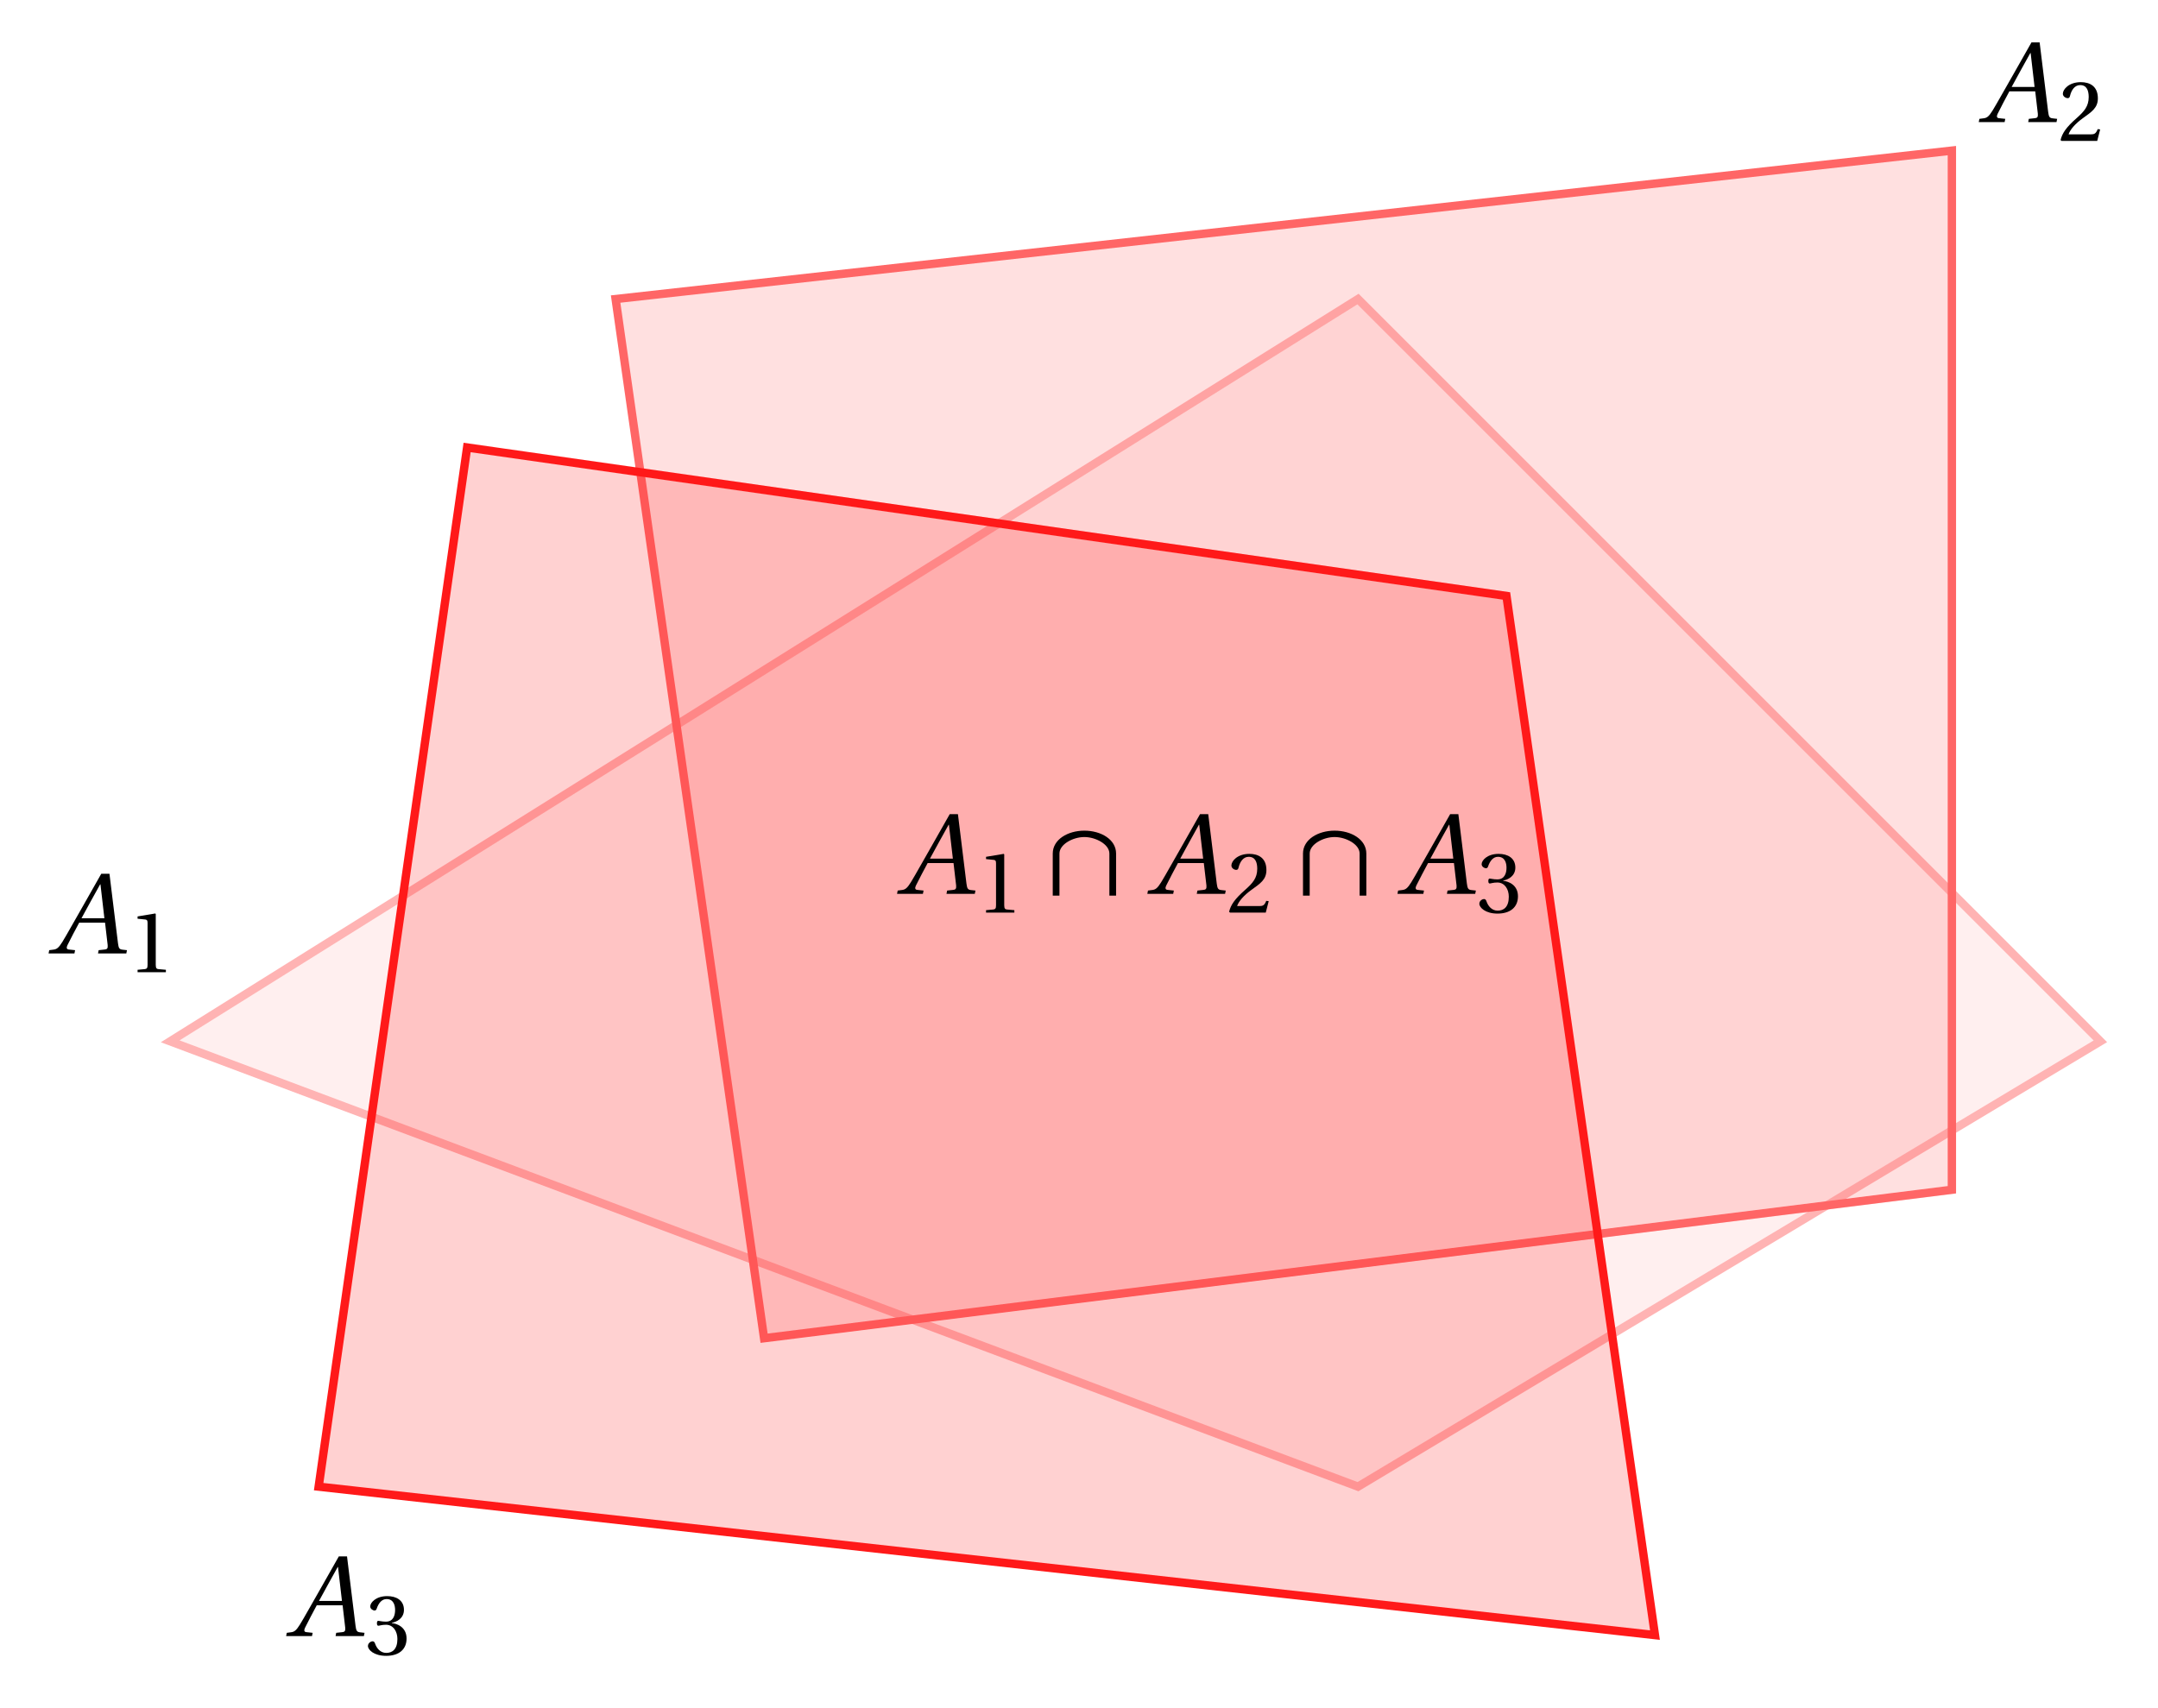
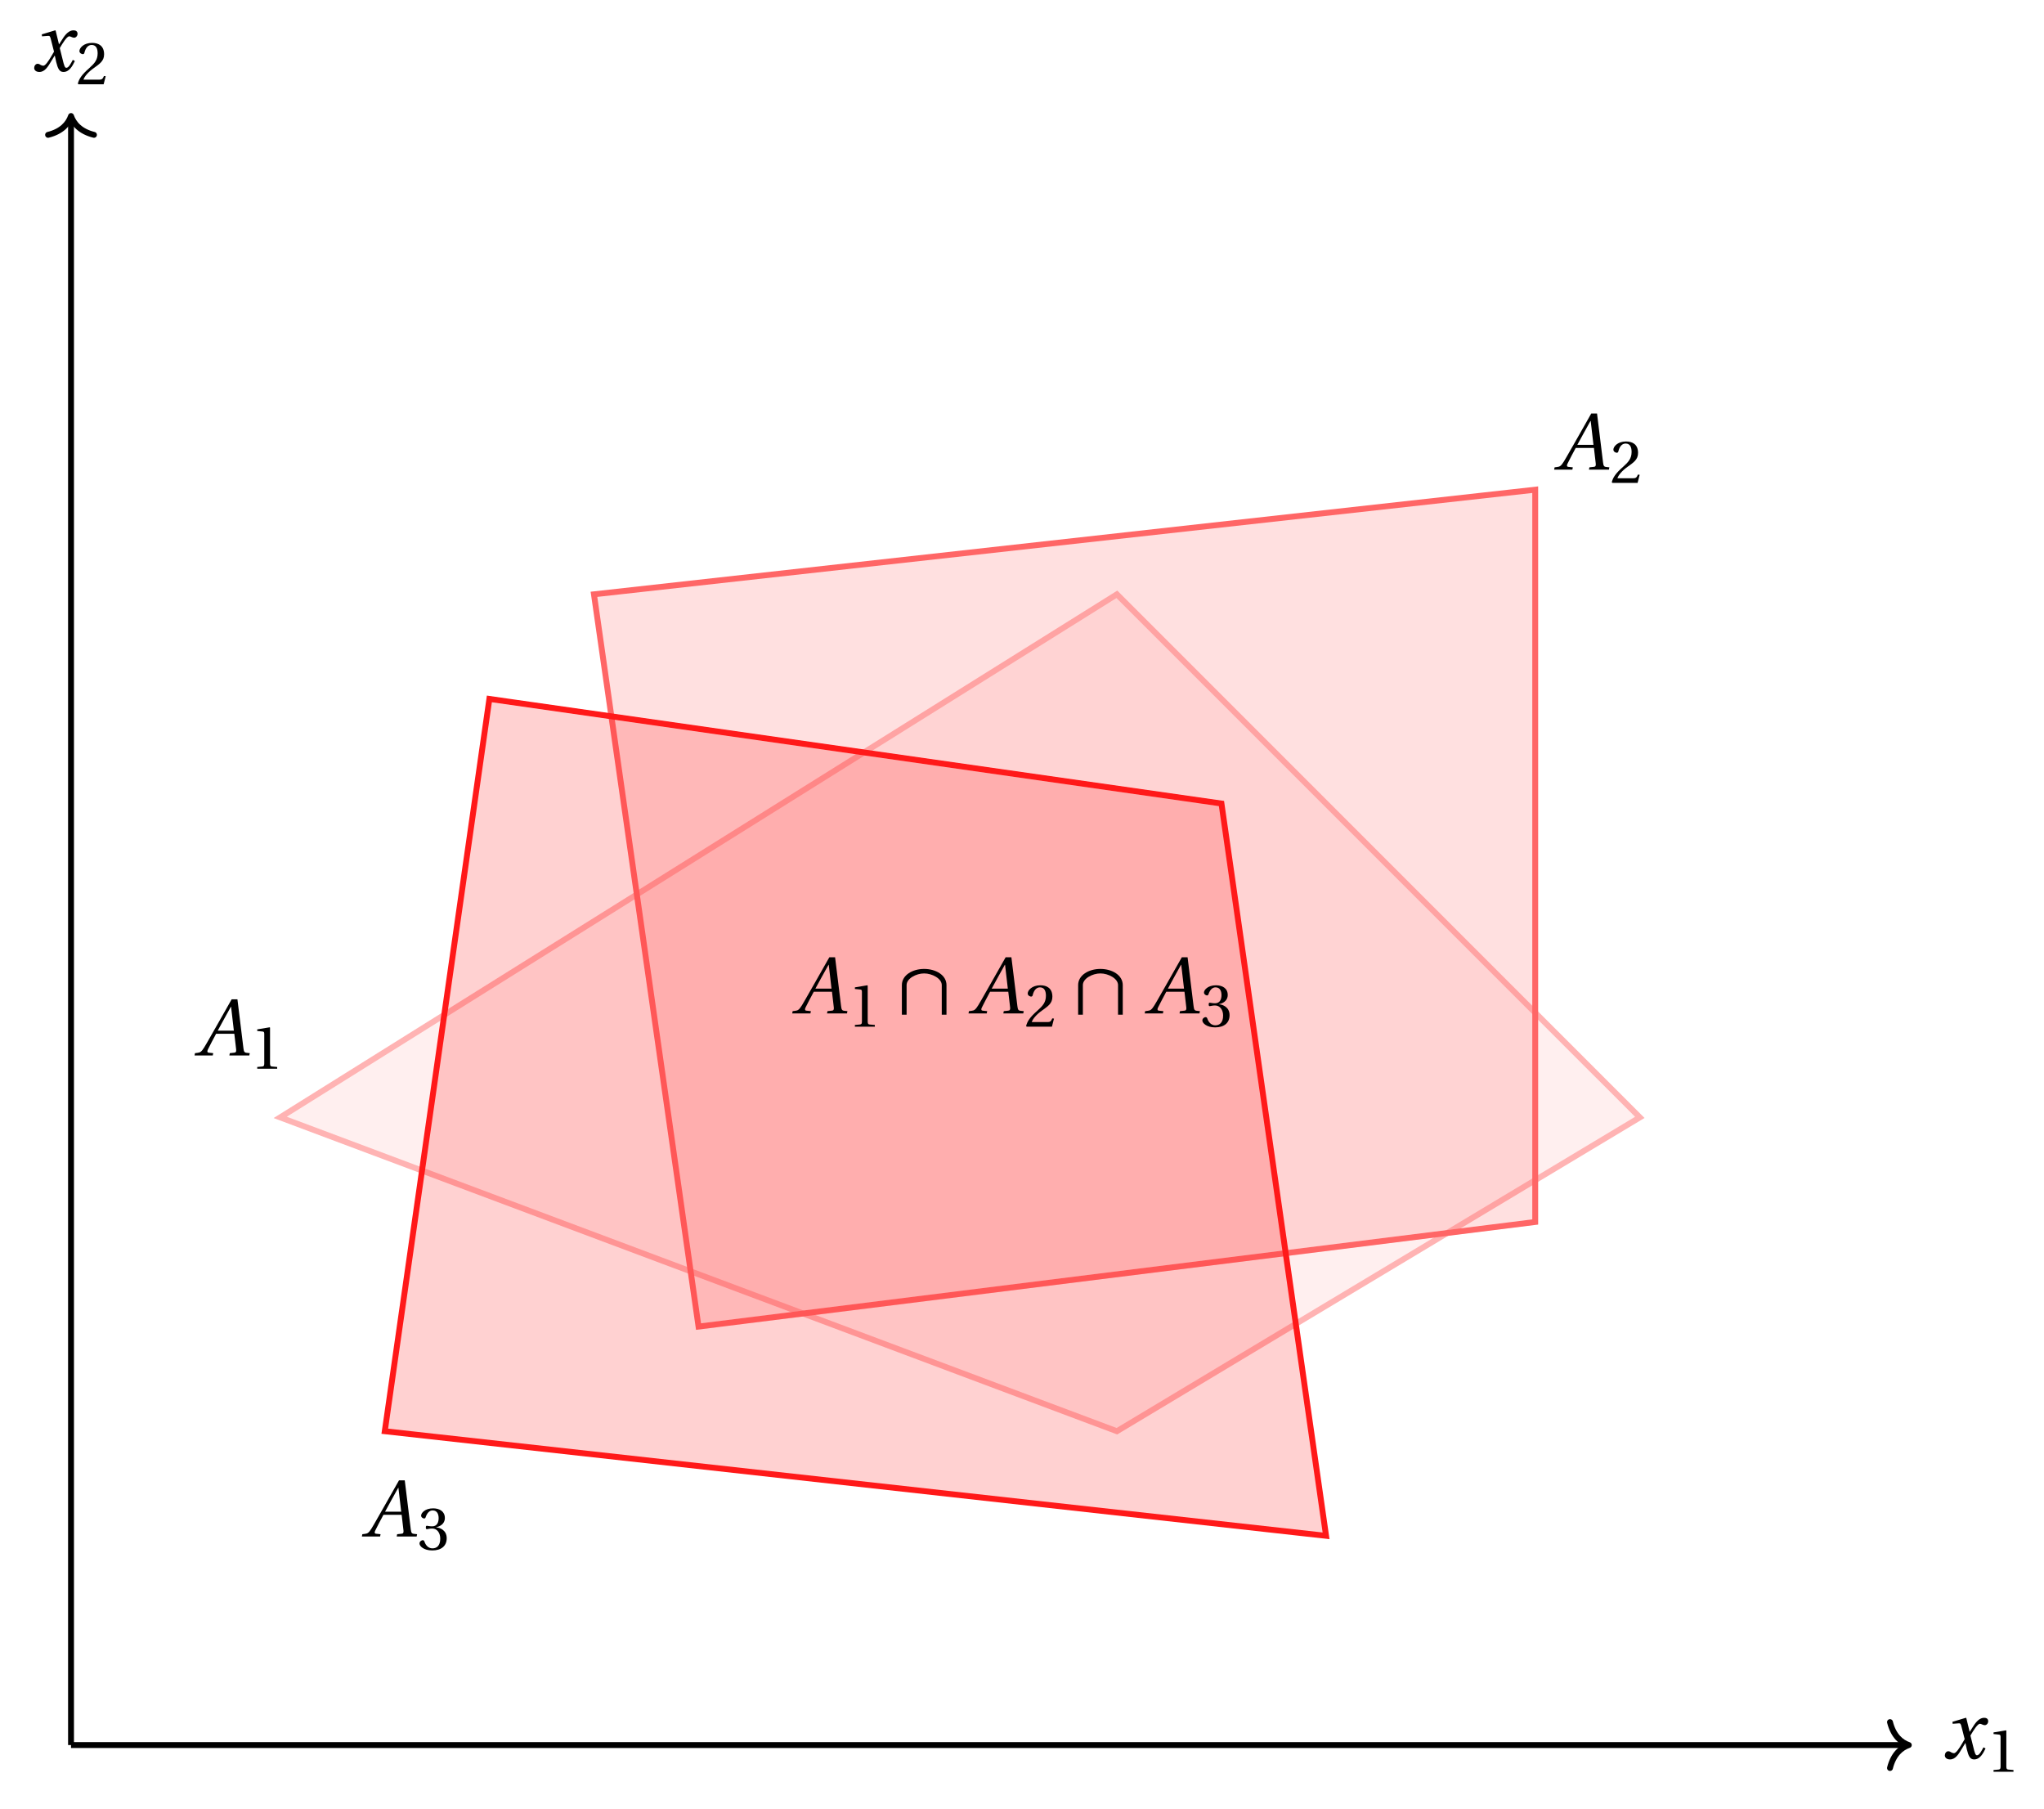
- <svg xmlns="http://www.w3.org/2000/svg" xmlns:xlink="http://www.w3.org/1999/xlink" width="206pt" height="163pt" viewBox="0 0 206 163">
+ <svg xmlns="http://www.w3.org/2000/svg" xmlns:xlink="http://www.w3.org/1999/xlink" width="277pt" height="245pt" viewBox="0 0 277 245">
  <defs>
    <g>
      <g id="glyph-0-0">
+         <path d="M 5.578 -1.516 C 5.312 -1.016 5.016 -0.438 4.703 -0.438 C 4.5 -0.438 4.406 -0.688 4.172 -1.672 L 3.812 -3.109 C 4.219 -3.812 4.781 -4.703 5.094 -4.703 C 5.188 -4.703 5.281 -4.672 5.406 -4.609 C 5.516 -4.562 5.625 -4.516 5.75 -4.516 C 6 -4.516 6.219 -4.75 6.219 -5.047 C 6.219 -5.391 5.969 -5.516 5.672 -5.516 C 5.078 -5.516 4.594 -5 4.203 -4.375 L 3.719 -3.625 L 3.703 -3.625 L 3.25 -5.484 L 3.188 -5.516 L 1.375 -4.969 L 1.406 -4.703 L 2.234 -4.766 C 2.438 -4.781 2.516 -4.719 2.625 -4.219 L 3.031 -2.625 L 2.719 -2.094 C 2.25 -1.281 1.844 -0.719 1.578 -0.719 C 1.469 -0.719 1.359 -0.766 1.25 -0.812 C 1.141 -0.875 1 -0.984 0.812 -0.984 C 0.531 -0.984 0.344 -0.688 0.344 -0.422 C 0.344 -0.109 0.609 0.125 1.047 0.125 C 1.797 0.125 2.219 -0.609 2.672 -1.359 L 3.109 -2.078 L 3.141 -2.078 L 3.328 -1.219 C 3.547 -0.344 3.75 0.125 4.312 0.125 C 5.109 0.125 5.531 -0.688 5.859 -1.359 Z M 5.578 -1.516 " />
+       </g>
+       <g id="glyph-0-1">
        <path d="M 7.172 0 L 7.234 -0.312 L 6.812 -0.359 C 6.484 -0.391 6.438 -0.531 6.375 -0.984 L 5.562 -7.609 L 4.781 -7.609 L 2.938 -4.359 C 2.375 -3.391 1.469 -1.75 1.062 -1.094 C 0.703 -0.516 0.516 -0.391 0.172 -0.359 L -0.188 -0.312 L -0.25 0 L 2.219 0 L 2.281 -0.312 L 1.688 -0.375 C 1.469 -0.391 1.438 -0.547 1.547 -0.781 C 1.906 -1.484 2.266 -2.203 2.672 -2.938 L 5.141 -2.938 L 5.391 -0.797 C 5.422 -0.484 5.328 -0.391 5.109 -0.375 L 4.531 -0.312 L 4.469 0 Z M 5.078 -3.359 L 2.891 -3.359 C 3.469 -4.438 4.078 -5.516 4.672 -6.594 L 4.703 -6.594 Z M 5.078 -3.359 " />
      </g>
      <g id="glyph-1-0">
        <path d="M 3.609 0 L 3.609 -0.234 L 2.906 -0.297 C 2.734 -0.312 2.641 -0.375 2.641 -0.703 L 2.641 -5.562 L 2.594 -5.609 L 0.906 -5.328 L 0.906 -5.109 L 1.672 -5.031 C 1.812 -5 1.859 -4.938 1.859 -4.703 L 1.859 -0.703 C 1.859 -0.547 1.844 -0.453 1.797 -0.391 C 1.75 -0.328 1.688 -0.312 1.594 -0.297 L 0.906 -0.234 L 0.906 0 Z M 3.609 0 " />
      </g>
      <g id="glyph-1-1">
        <path d="M 4 -1.094 L 3.766 -1.125 C 3.594 -0.688 3.438 -0.625 3.109 -0.625 L 0.984 -0.625 C 1.125 -1.062 1.609 -1.641 2.375 -2.188 C 3.172 -2.766 3.781 -3.141 3.781 -4.062 C 3.781 -5.219 3.016 -5.609 2.156 -5.609 C 1.016 -5.609 0.438 -4.922 0.438 -4.5 C 0.438 -4.219 0.75 -4.078 0.891 -4.078 C 1.047 -4.078 1.094 -4.172 1.125 -4.312 C 1.266 -4.875 1.578 -5.328 2.094 -5.328 C 2.734 -5.328 2.906 -4.781 2.906 -4.188 C 2.906 -3.297 2.469 -2.812 1.75 -2.172 C 0.734 -1.281 0.375 -0.719 0.219 -0.078 L 0.312 0 L 3.719 0 Z M 4 -1.094 " />
      </g>
      <g id="glyph-1-2">
        <path d="M 1.078 -3.016 C 1.078 -2.875 1.109 -2.781 1.219 -2.781 C 1.312 -2.781 1.547 -2.875 1.938 -2.875 C 2.641 -2.875 3.031 -2.234 3.031 -1.516 C 3.031 -0.531 2.547 -0.188 1.969 -0.188 C 1.422 -0.188 1.062 -0.609 0.906 -1.062 C 0.859 -1.219 0.781 -1.297 0.656 -1.297 C 0.516 -1.297 0.219 -1.141 0.219 -0.844 C 0.219 -0.484 0.797 0.094 1.953 0.094 C 3.156 0.094 3.906 -0.5 3.906 -1.562 C 3.906 -2.672 2.953 -3 2.5 -3.031 L 2.5 -3.062 C 2.938 -3.141 3.656 -3.469 3.656 -4.297 C 3.656 -5.203 2.938 -5.609 2.062 -5.609 C 0.969 -5.609 0.438 -4.984 0.438 -4.625 C 0.438 -4.375 0.719 -4.234 0.844 -4.234 C 0.953 -4.234 1.016 -4.297 1.047 -4.391 C 1.234 -4.953 1.547 -5.328 2 -5.328 C 2.656 -5.328 2.812 -4.75 2.812 -4.281 C 2.812 -3.781 2.641 -3.172 1.938 -3.172 C 1.547 -3.172 1.312 -3.25 1.219 -3.25 C 1.109 -3.25 1.078 -3.172 1.078 -3.016 Z M 1.078 -3.016 " />
      </g>
      <g id="glyph-2-0">
        <path d="M 6.984 0.172 L 6.984 -3.844 C 6.984 -5.188 5.547 -6.031 3.953 -6.031 C 2.375 -6.031 0.938 -5.188 0.938 -3.844 L 0.938 0.172 L 1.578 0.172 L 1.578 -3.844 C 1.578 -4.734 2.875 -5.422 3.953 -5.422 C 5.031 -5.422 6.344 -4.734 6.344 -3.844 L 6.344 0.172 Z M 6.984 0.172 " />
      </g>
    </g>
  </defs>
-   <path fill-rule="nonzero" fill="rgb(100%, 70%, 70%)" fill-opacity="0.2" stroke-width="0.797" stroke-linecap="butt" stroke-linejoin="miter" stroke="rgb(100%, 70%, 70%)" stroke-opacity="1" stroke-miterlimit="10" d="M 28.348 56.693 L 141.735 14.174 L 212.602 56.693 L 141.735 127.56 Z M 28.348 56.693 " transform="matrix(1, 0, 0, -1, -12.102, 156.111)" />
-   <path fill-rule="nonzero" fill="rgb(100%, 39.999%, 39.999%)" fill-opacity="0.2" stroke-width="0.797" stroke-linecap="butt" stroke-linejoin="miter" stroke="rgb(100%, 39.999%, 39.999%)" stroke-opacity="1" stroke-miterlimit="10" d="M 85.04 28.345 L 198.426 42.521 L 198.426 141.732 L 70.868 127.56 Z M 85.04 28.345 " transform="matrix(1, 0, 0, -1, -12.102, 156.111)" />
-   <path fill-rule="nonzero" fill="rgb(100%, 9.999%, 9.999%)" fill-opacity="0.2" stroke-width="0.797" stroke-linecap="butt" stroke-linejoin="miter" stroke="rgb(100%, 9.999%, 9.999%)" stroke-opacity="1" stroke-miterlimit="10" d="M 42.52 14.174 L 170.082 0.002 L 155.907 99.213 L 56.692 113.388 Z M 42.52 14.174 " transform="matrix(1, 0, 0, -1, -12.102, 156.111)" />
+   <path fill="none" stroke-width="0.797" stroke-linecap="butt" stroke-linejoin="miter" stroke="rgb(0%, 0%, 0%)" stroke-opacity="1" stroke-miterlimit="10" d="M -0 -28.347 L 248.656 -28.347 " transform="matrix(1, 0, 0, -1, 9.625, 208.079)" />
+   <path fill="none" stroke-width="0.797" stroke-linecap="round" stroke-linejoin="round" stroke="rgb(0%, 0%, 0%)" stroke-opacity="1" stroke-miterlimit="10" d="M -2.55 3.109 C -2.085 1.246 -1.046 0.363 0.001 0 C -1.046 -0.363 -2.085 -1.246 -2.55 -3.109 " transform="matrix(1, 0, 0, -1, 258.6785, 236.4258)" />
  <g fill="rgb(0%, 0%, 0%)" fill-opacity="1">
-     <use xlink:href="#glyph-0-0" x="85.881" y="85.337" />
+     <use xlink:href="#glyph-0-0" x="263.218" y="238.248" />
  </g>
  <g fill="rgb(0%, 0%, 0%)" fill-opacity="1">
-     <use xlink:href="#glyph-1-0" x="93.221" y="87.131" />
+     <use xlink:href="#glyph-1-0" x="269.255" y="240.042" />
+   </g>
+   <path fill="none" stroke-width="0.797" stroke-linecap="butt" stroke-linejoin="miter" stroke="rgb(0%, 0%, 0%)" stroke-opacity="1" stroke-miterlimit="10" d="M -0 -28.347 L -0 191.962 " transform="matrix(1, 0, 0, -1, 9.625, 208.079)" />
+   <path fill="none" stroke-width="0.797" stroke-linecap="round" stroke-linejoin="round" stroke="rgb(0%, 0%, 0%)" stroke-opacity="1" stroke-miterlimit="10" d="M -2.55 3.109 C -2.086 1.246 -1.046 0.363 0 0 C -1.046 -0.363 -2.086 -1.246 -2.55 -3.109 " transform="matrix(0, -1, -1, 0, 9.625, 15.71914)" />
+   <g fill="rgb(0%, 0%, 0%)" fill-opacity="1">
+     <use xlink:href="#glyph-0-0" x="4.289" y="9.625" />
  </g>
  <g fill="rgb(0%, 0%, 0%)" fill-opacity="1">
-     <use xlink:href="#glyph-2-0" x="99.556" y="85.337" />
+     <use xlink:href="#glyph-1-1" x="10.326" y="11.418" />
+   </g>
+   <path fill-rule="nonzero" fill="rgb(100%, 70%, 70%)" fill-opacity="0.2" stroke-width="0.797" stroke-linecap="butt" stroke-linejoin="miter" stroke="rgb(100%, 70%, 70%)" stroke-opacity="1" stroke-miterlimit="10" d="M 28.348 56.692 L 141.734 14.173 L 212.602 56.692 L 141.734 127.559 Z M 28.348 56.692 " transform="matrix(1, 0, 0, -1, 9.625, 208.079)" />
+   <path fill-rule="nonzero" fill="rgb(100%, 39.999%, 39.999%)" fill-opacity="0.2" stroke-width="0.797" stroke-linecap="butt" stroke-linejoin="miter" stroke="rgb(100%, 39.999%, 39.999%)" stroke-opacity="1" stroke-miterlimit="10" d="M 85.039 28.349 L 198.426 42.52 L 198.426 141.735 L 70.867 127.559 Z M 85.039 28.349 " transform="matrix(1, 0, 0, -1, 9.625, 208.079)" />
+   <path fill-rule="nonzero" fill="rgb(100%, 9.999%, 9.999%)" fill-opacity="0.2" stroke-width="0.797" stroke-linecap="butt" stroke-linejoin="miter" stroke="rgb(100%, 9.999%, 9.999%)" stroke-opacity="1" stroke-miterlimit="10" d="M 42.52 14.173 L 170.082 0.001 L 155.906 99.216 L 56.695 113.388 Z M 42.52 14.173 " transform="matrix(1, 0, 0, -1, 9.625, 208.079)" />
+   <g fill="rgb(0%, 0%, 0%)" fill-opacity="1">
+     <use xlink:href="#glyph-0-1" x="107.608" y="137.305" />
  </g>
  <g fill="rgb(0%, 0%, 0%)" fill-opacity="1">
-     <use xlink:href="#glyph-0-0" x="109.774" y="85.337" />
+     <use xlink:href="#glyph-1-0" x="114.948" y="139.099" />
  </g>
  <g fill="rgb(0%, 0%, 0%)" fill-opacity="1">
-     <use xlink:href="#glyph-1-1" x="117.109" y="87.131" />
+     <use xlink:href="#glyph-2-0" x="121.283" y="137.305" />
  </g>
  <g fill="rgb(0%, 0%, 0%)" fill-opacity="1">
-     <use xlink:href="#glyph-2-0" x="123.444" y="85.337" />
+     <use xlink:href="#glyph-0-1" x="131.501" y="137.305" />
  </g>
  <g fill="rgb(0%, 0%, 0%)" fill-opacity="1">
-     <use xlink:href="#glyph-0-0" x="133.651" y="85.337" />
+     <use xlink:href="#glyph-1-1" x="138.836" y="139.099" />
  </g>
  <g fill="rgb(0%, 0%, 0%)" fill-opacity="1">
-     <use xlink:href="#glyph-1-2" x="140.997" y="87.131" />
+     <use xlink:href="#glyph-2-0" x="145.171" y="137.305" />
  </g>
  <g fill="rgb(0%, 0%, 0%)" fill-opacity="1">
-     <use xlink:href="#glyph-0-0" x="4.887" y="91.029" />
+     <use xlink:href="#glyph-0-1" x="155.378" y="137.305" />
  </g>
  <g fill="rgb(0%, 0%, 0%)" fill-opacity="1">
-     <use xlink:href="#glyph-1-0" x="12.227" y="92.823" />
+     <use xlink:href="#glyph-1-2" x="162.723" y="139.099" />
  </g>
  <g fill="rgb(0%, 0%, 0%)" fill-opacity="1">
-     <use xlink:href="#glyph-0-0" x="189.139" y="11.659" />
+     <use xlink:href="#glyph-0-1" x="26.614" y="142.997" />
  </g>
  <g fill="rgb(0%, 0%, 0%)" fill-opacity="1">
-     <use xlink:href="#glyph-1-1" x="196.479" y="13.452" />
+     <use xlink:href="#glyph-1-0" x="33.954" y="144.791" />
  </g>
  <g fill="rgb(0%, 0%, 0%)" fill-opacity="1">
-     <use xlink:href="#glyph-0-0" x="27.564" y="156.203" />
+     <use xlink:href="#glyph-0-1" x="210.866" y="63.627" />
  </g>
  <g fill="rgb(0%, 0%, 0%)" fill-opacity="1">
-     <use xlink:href="#glyph-1-2" x="34.904" y="157.997" />
+     <use xlink:href="#glyph-1-1" x="218.206" y="65.42" />
+   </g>
+   <g fill="rgb(0%, 0%, 0%)" fill-opacity="1">
+     <use xlink:href="#glyph-0-1" x="49.291" y="208.171" />
+   </g>
+   <g fill="rgb(0%, 0%, 0%)" fill-opacity="1">
+     <use xlink:href="#glyph-1-2" x="56.631" y="209.965" />
  </g>
</svg>
